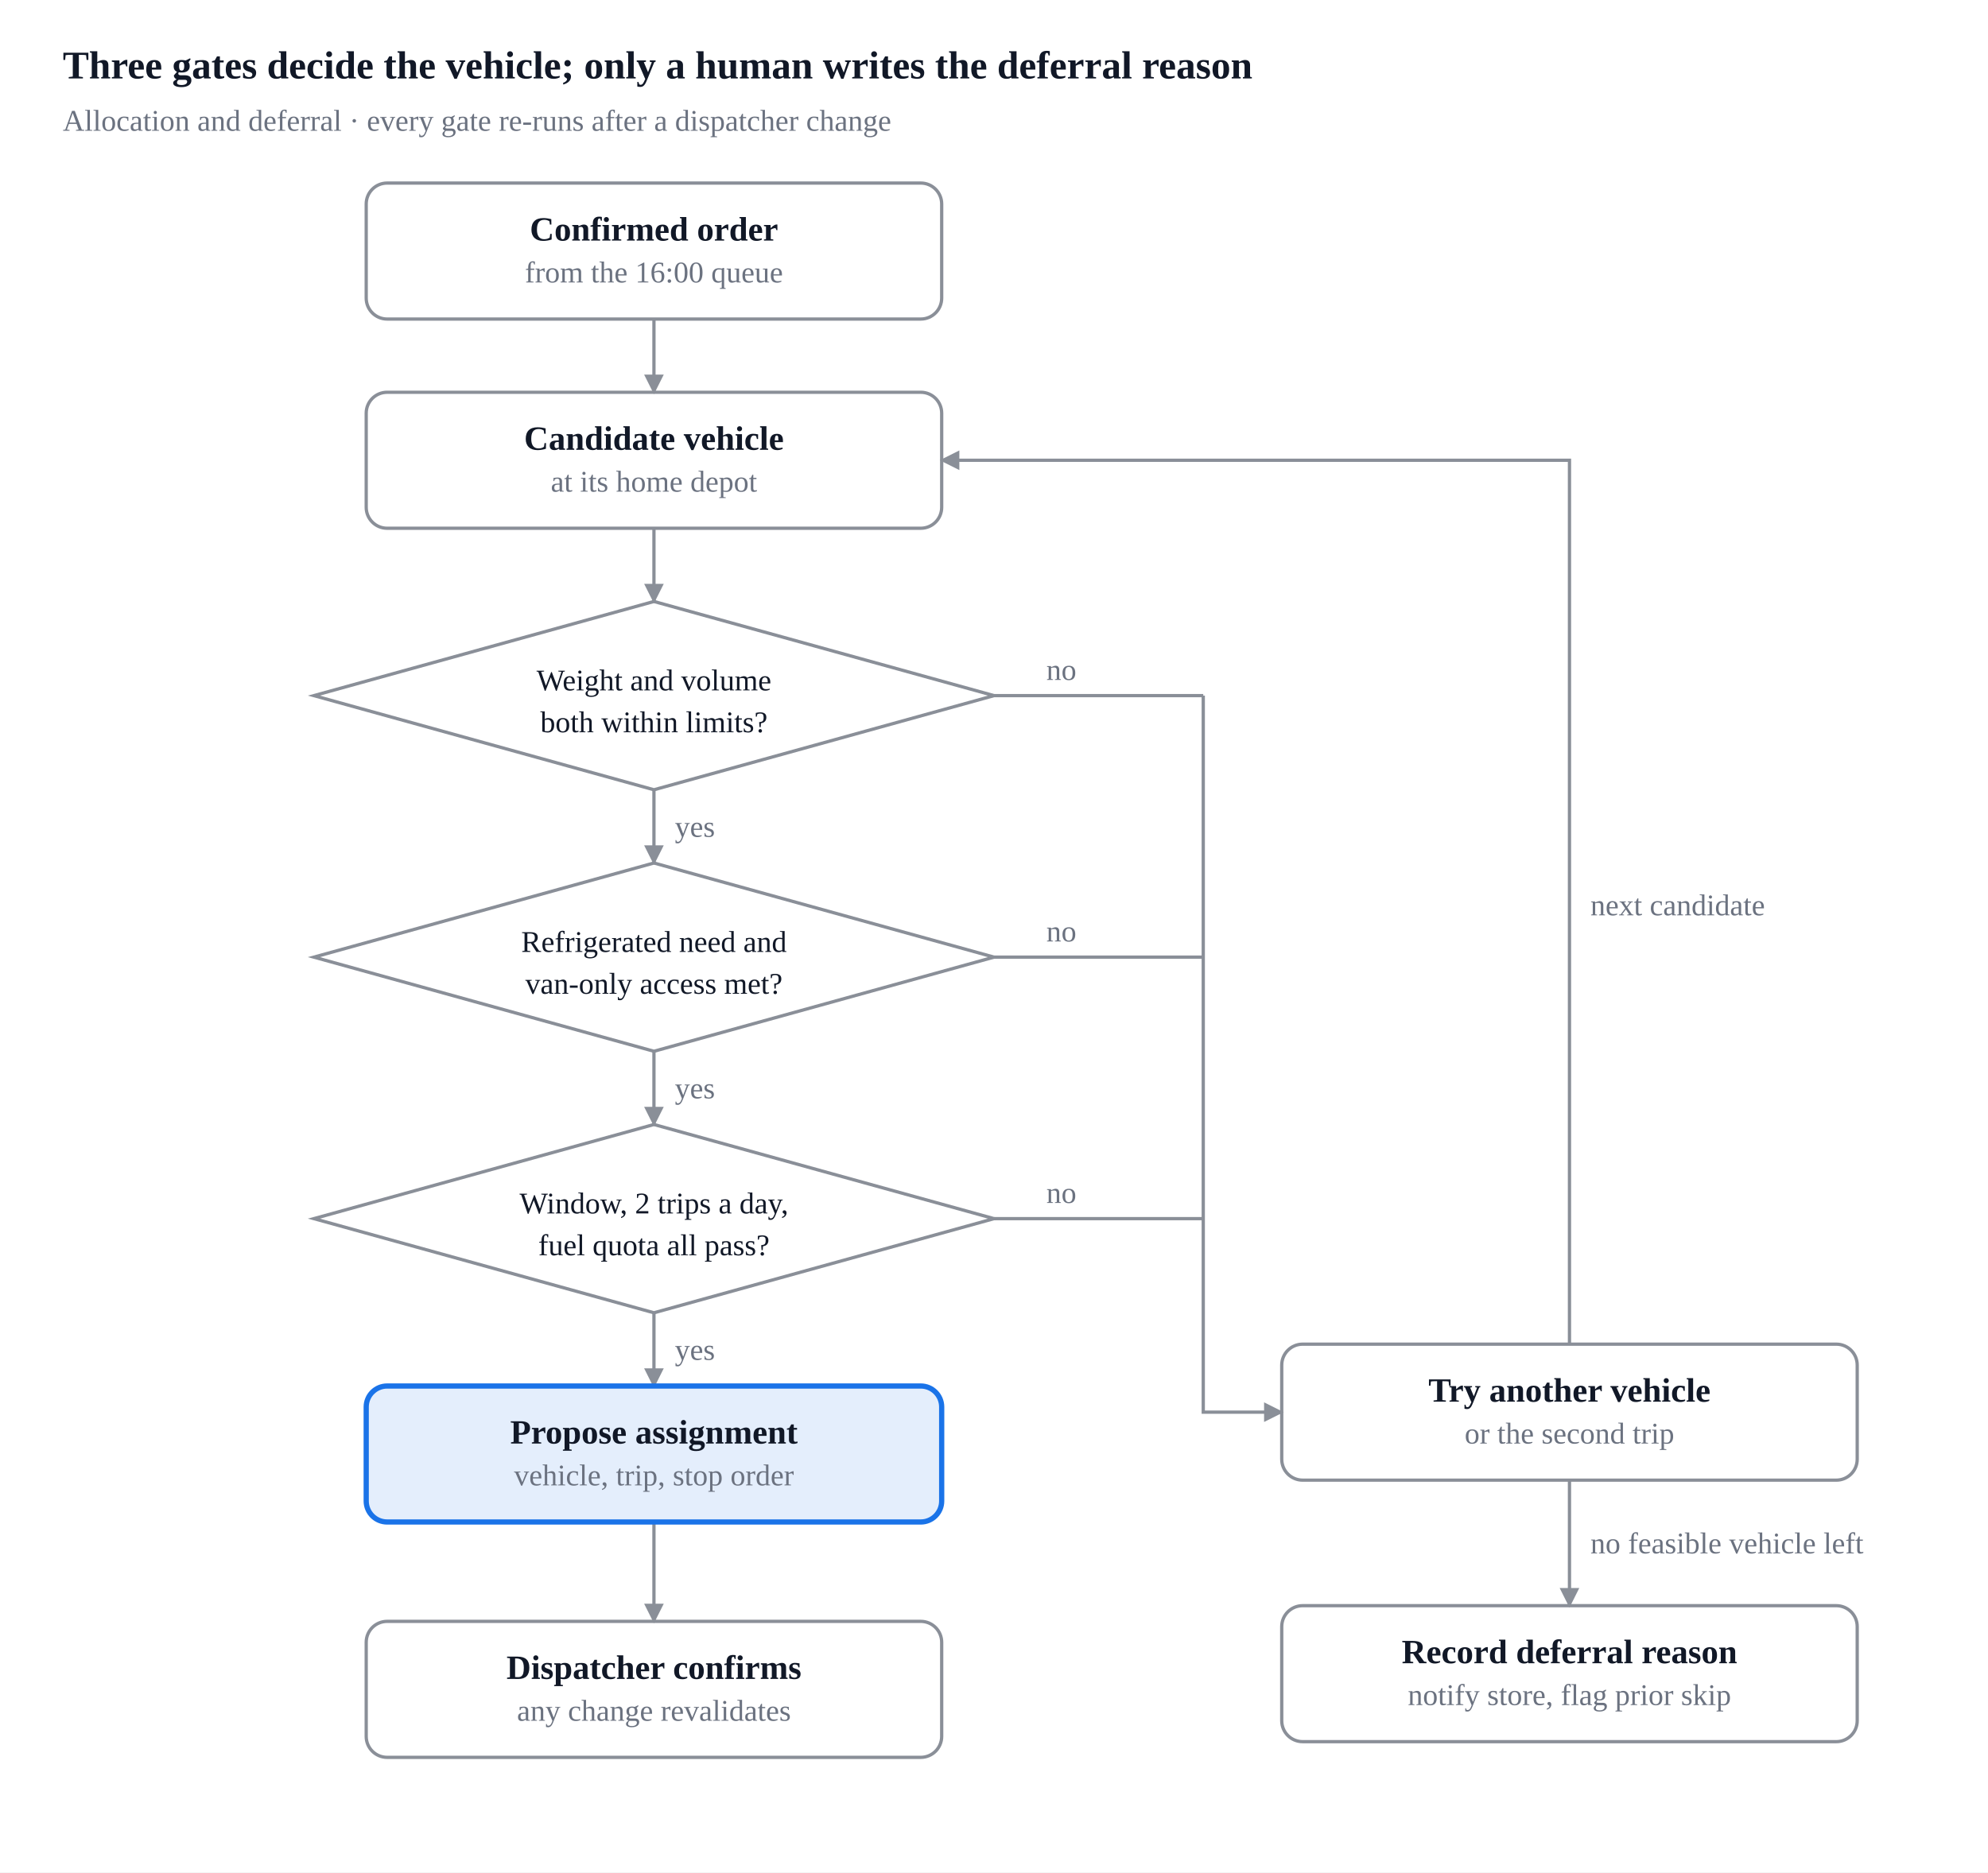
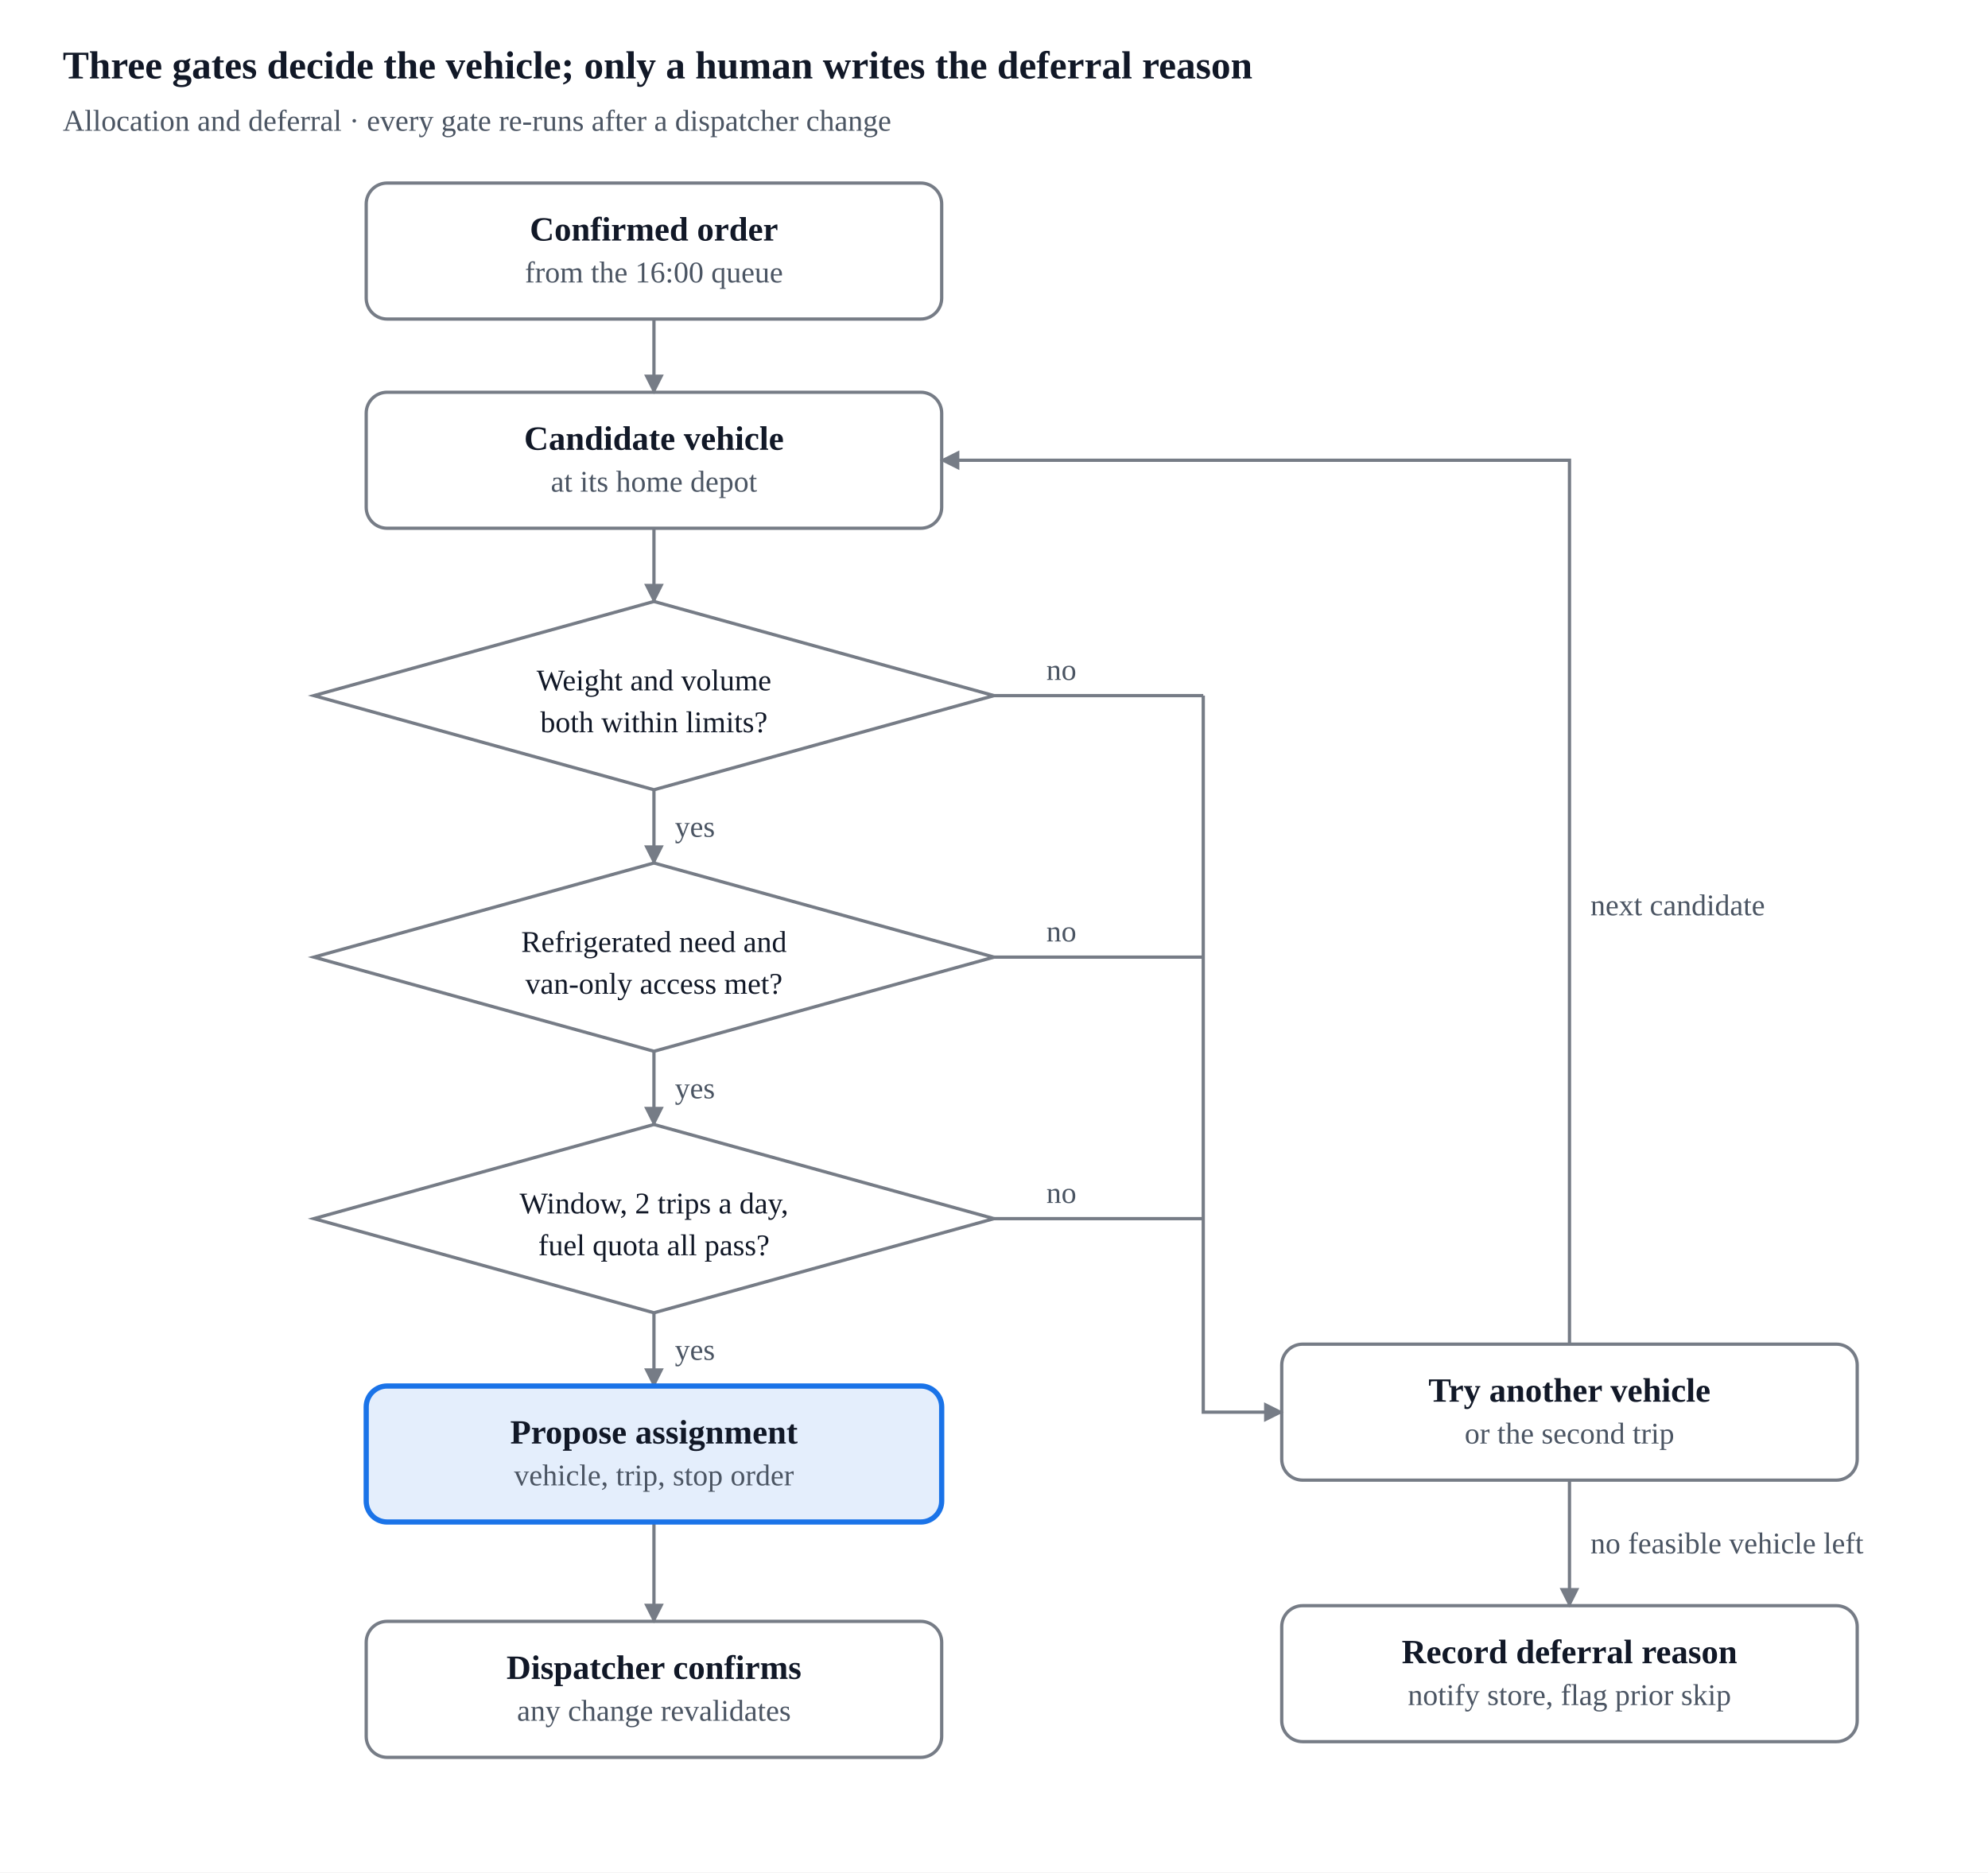
<svg xmlns="http://www.w3.org/2000/svg" viewBox="0 0 760 716" width="760" height="716" font-family="'Times New Roman', 'Liberation Serif', serif" font-size="13">
  <rect x="0" y="0" width="760" height="716" fill="#ffffff" />
  <defs>
    <marker id="arrow" viewBox="0 0 10 10" refX="9" refY="5" markerWidth="6" markerHeight="6" orient="auto-start-reverse">
-       <path d="M0 0L10 5L0 10z" fill="#8a8f98" />
+       <path d="M0 0L10 5L0 10z" fill="#767c86" />
    </marker>
  </defs>
  <text x="24" y="30" font-size="15" font-weight="bold" fill="#111827">Three gates decide the vehicle; only a human writes the deferral reason</text>
-   <text x="24" y="50" font-size="11.5" fill="#6b7280">Allocation and deferral · every gate re-runs after a dispatcher change</text>
-   <path d="M250 122V150" fill="none" stroke="#8a8f98" stroke-width="1.25" marker-end="url(#arrow)" />
-   <path d="M250 202V230" fill="none" stroke="#8a8f98" stroke-width="1.25" marker-end="url(#arrow)" />
-   <path d="M250 302V330" fill="none" stroke="#8a8f98" stroke-width="1.25" marker-end="url(#arrow)" />
-   <path d="M250 402V430" fill="none" stroke="#8a8f98" stroke-width="1.25" marker-end="url(#arrow)" />
-   <path d="M250 502V530" fill="none" stroke="#8a8f98" stroke-width="1.25" marker-end="url(#arrow)" />
-   <path d="M250 582V620" fill="none" stroke="#8a8f98" stroke-width="1.25" marker-end="url(#arrow)" />
-   <path d="M460 266V540H490" fill="none" stroke="#8a8f98" stroke-width="1.25" marker-end="url(#arrow)" />
-   <path d="M600 514V176H360" fill="none" stroke="#8a8f98" stroke-width="1.25" marker-end="url(#arrow)" />
-   <path d="M600 566V614" fill="none" stroke="#8a8f98" stroke-width="1.25" marker-end="url(#arrow)" />
-   <path d="M380 266H460" fill="none" stroke="#8a8f98" stroke-width="1.25" />
-   <path d="M380 366H460" fill="none" stroke="#8a8f98" stroke-width="1.25" />
-   <path d="M380 466H460" fill="none" stroke="#8a8f98" stroke-width="1.25" />
-   <rect x="140" y="70" width="220" height="52" rx="8" fill="none" stroke="#8a8f98" stroke-width="1.25" />
+   <text x="24" y="50" font-size="11.5" fill="#4b5563">Allocation and deferral · every gate re-runs after a dispatcher change</text>
+   <path d="M250 122V150" fill="none" stroke="#767c86" stroke-width="1.25" marker-end="url(#arrow)" />
+   <path d="M250 202V230" fill="none" stroke="#767c86" stroke-width="1.25" marker-end="url(#arrow)" />
+   <path d="M250 302V330" fill="none" stroke="#767c86" stroke-width="1.25" marker-end="url(#arrow)" />
+   <path d="M250 402V430" fill="none" stroke="#767c86" stroke-width="1.25" marker-end="url(#arrow)" />
+   <path d="M250 502V530" fill="none" stroke="#767c86" stroke-width="1.25" marker-end="url(#arrow)" />
+   <path d="M250 582V620" fill="none" stroke="#767c86" stroke-width="1.25" marker-end="url(#arrow)" />
+   <path d="M460 266V540H490" fill="none" stroke="#767c86" stroke-width="1.25" marker-end="url(#arrow)" />
+   <path d="M600 514V176H360" fill="none" stroke="#767c86" stroke-width="1.25" marker-end="url(#arrow)" />
+   <path d="M600 566V614" fill="none" stroke="#767c86" stroke-width="1.25" marker-end="url(#arrow)" />
+   <path d="M380 266H460" fill="none" stroke="#767c86" stroke-width="1.25" />
+   <path d="M380 366H460" fill="none" stroke="#767c86" stroke-width="1.25" />
+   <path d="M380 466H460" fill="none" stroke="#767c86" stroke-width="1.25" />
+   <rect x="140" y="70" width="220" height="52" rx="8" fill="none" stroke="#767c86" stroke-width="1.25" />
  <text x="250" y="92" font-size="13" text-anchor="middle" font-weight="bold" fill="#111827">Confirmed order</text>
-   <text x="250" y="108" font-size="11.5" text-anchor="middle" fill="#6b7280">from the 16:00 queue</text>
-   <rect x="140" y="150" width="220" height="52" rx="8" fill="none" stroke="#8a8f98" stroke-width="1.25" />
+   <text x="250" y="108" font-size="11.5" text-anchor="middle" fill="#4b5563">from the 16:00 queue</text>
+   <rect x="140" y="150" width="220" height="52" rx="8" fill="none" stroke="#767c86" stroke-width="1.25" />
  <text x="250" y="172" font-size="13" text-anchor="middle" font-weight="bold" fill="#111827">Candidate vehicle</text>
-   <text x="250" y="188" font-size="11.5" text-anchor="middle" fill="#6b7280">at its home depot</text>
-   <polygon points="120,266 250,230 380,266 250,302" fill="none" stroke="#8a8f98" stroke-width="1.25" />
+   <text x="250" y="188" font-size="11.5" text-anchor="middle" fill="#4b5563">at its home depot</text>
+   <polygon points="120,266 250,230 380,266 250,302" fill="none" stroke="#767c86" stroke-width="1.25" />
  <text x="250" y="264" font-size="11.5" text-anchor="middle" fill="#111827">Weight and volume</text>
  <text x="250" y="280" font-size="11.5" text-anchor="middle" fill="#111827">both within limits?</text>
-   <polygon points="120,366 250,330 380,366 250,402" fill="none" stroke="#8a8f98" stroke-width="1.25" />
+   <polygon points="120,366 250,330 380,366 250,402" fill="none" stroke="#767c86" stroke-width="1.25" />
  <text x="250" y="364" font-size="11.5" text-anchor="middle" fill="#111827">Refrigerated need and</text>
  <text x="250" y="380" font-size="11.5" text-anchor="middle" fill="#111827">van-only access met?</text>
-   <polygon points="120,466 250,430 380,466 250,502" fill="none" stroke="#8a8f98" stroke-width="1.25" />
+   <polygon points="120,466 250,430 380,466 250,502" fill="none" stroke="#767c86" stroke-width="1.25" />
  <text x="250" y="464" font-size="11.5" text-anchor="middle" fill="#111827">Window, 2 trips a day,</text>
  <text x="250" y="480" font-size="11.5" text-anchor="middle" fill="#111827">fuel quota all pass?</text>
  <rect x="140" y="530" width="220" height="52" rx="8" fill="#1a73e8" fill-opacity="0.12" stroke="#1a73e8" stroke-width="2" />
  <text x="250" y="552" font-size="13" text-anchor="middle" font-weight="bold" fill="#111827">Propose assignment</text>
-   <text x="250" y="568" font-size="11.5" text-anchor="middle" fill="#6b7280">vehicle, trip, stop order</text>
-   <rect x="140" y="620" width="220" height="52" rx="8" fill="none" stroke="#8a8f98" stroke-width="1.25" />
+   <text x="250" y="568" font-size="11.5" text-anchor="middle" fill="#4b5563">vehicle, trip, stop order</text>
+   <rect x="140" y="620" width="220" height="52" rx="8" fill="none" stroke="#767c86" stroke-width="1.25" />
  <text x="250" y="642" font-size="13" text-anchor="middle" font-weight="bold" fill="#111827">Dispatcher confirms</text>
-   <text x="250" y="658" font-size="11.5" text-anchor="middle" fill="#6b7280">any change revalidates</text>
-   <rect x="490" y="514" width="220" height="52" rx="8" fill="none" stroke="#8a8f98" stroke-width="1.25" />
+   <text x="250" y="658" font-size="11.5" text-anchor="middle" fill="#4b5563">any change revalidates</text>
+   <rect x="490" y="514" width="220" height="52" rx="8" fill="none" stroke="#767c86" stroke-width="1.25" />
  <text x="600" y="536" font-size="13" text-anchor="middle" font-weight="bold" fill="#111827">Try another vehicle</text>
-   <text x="600" y="552" font-size="11.5" text-anchor="middle" fill="#6b7280">or the second trip</text>
-   <rect x="490" y="614" width="220" height="52" rx="8" fill="none" stroke="#8a8f98" stroke-width="1.25" />
+   <text x="600" y="552" font-size="11.5" text-anchor="middle" fill="#4b5563">or the second trip</text>
+   <rect x="490" y="614" width="220" height="52" rx="8" fill="none" stroke="#767c86" stroke-width="1.25" />
  <text x="600" y="636" font-size="13" text-anchor="middle" font-weight="bold" fill="#111827">Record deferral reason</text>
-   <text x="600" y="652" font-size="11.5" text-anchor="middle" fill="#6b7280">notify store, flag prior skip</text>
-   <text x="400" y="260" font-size="11.5" fill="#6b7280">no</text>
-   <text x="400" y="360" font-size="11.5" fill="#6b7280">no</text>
-   <text x="400" y="460" font-size="11.5" fill="#6b7280">no</text>
-   <text x="258" y="320" font-size="11.5" fill="#6b7280">yes</text>
-   <text x="258" y="420" font-size="11.5" fill="#6b7280">yes</text>
-   <text x="258" y="520" font-size="11.5" fill="#6b7280">yes</text>
-   <text x="608" y="350" font-size="11.5" fill="#6b7280">next candidate</text>
-   <text x="608" y="594" font-size="11.5" fill="#6b7280">no feasible vehicle left</text>
+   <text x="600" y="652" font-size="11.5" text-anchor="middle" fill="#4b5563">notify store, flag prior skip</text>
+   <text x="400" y="260" font-size="11.5" fill="#4b5563">no</text>
+   <text x="400" y="360" font-size="11.5" fill="#4b5563">no</text>
+   <text x="400" y="460" font-size="11.5" fill="#4b5563">no</text>
+   <text x="258" y="320" font-size="11.5" fill="#4b5563">yes</text>
+   <text x="258" y="420" font-size="11.5" fill="#4b5563">yes</text>
+   <text x="258" y="520" font-size="11.5" fill="#4b5563">yes</text>
+   <text x="608" y="350" font-size="11.5" fill="#4b5563">next candidate</text>
+   <text x="608" y="594" font-size="11.5" fill="#4b5563">no feasible vehicle left</text>
</svg>
